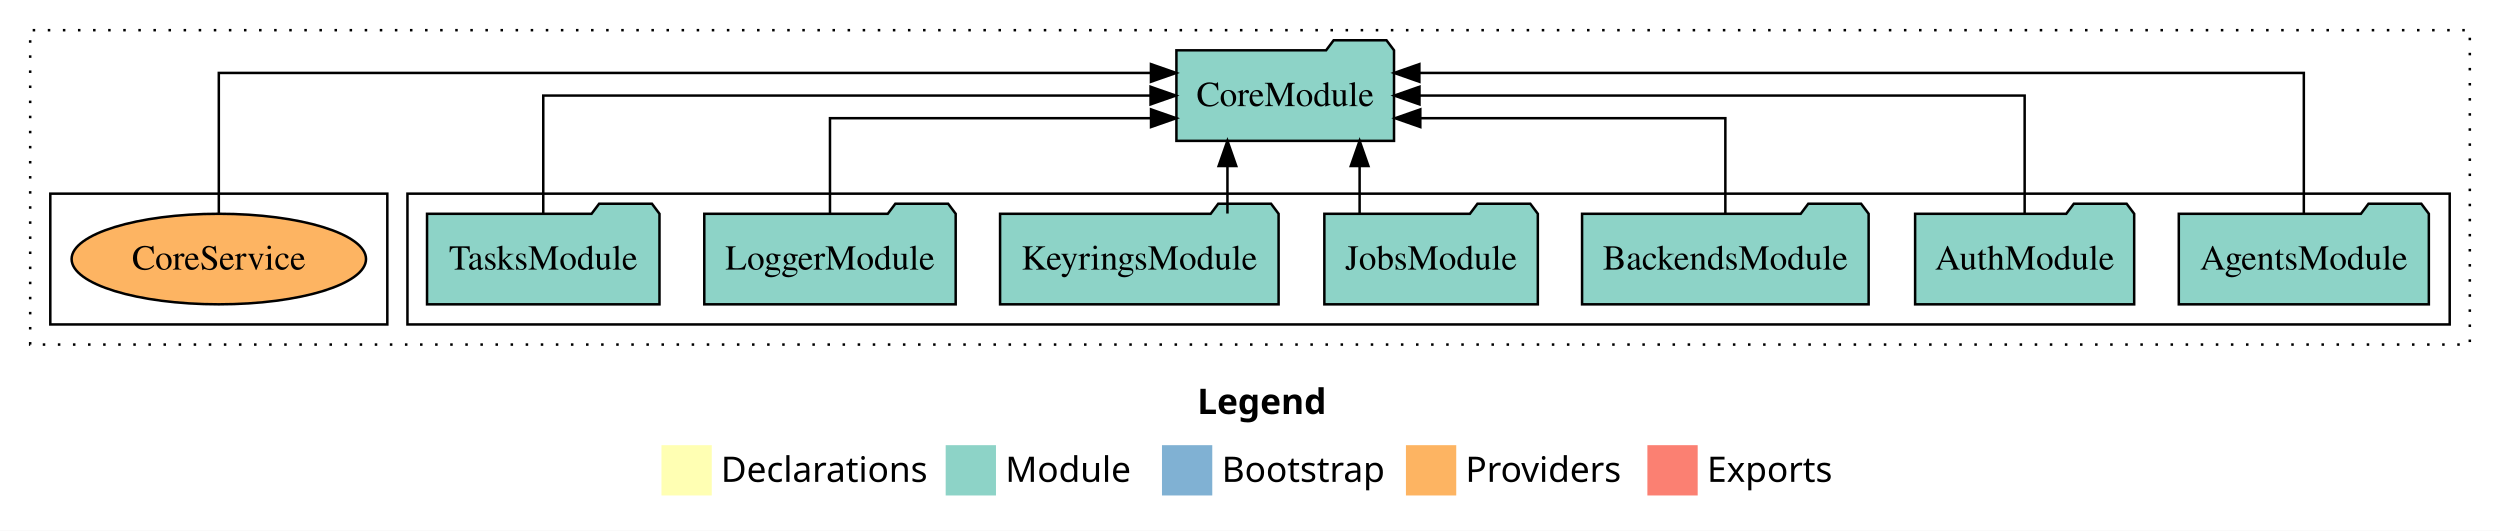
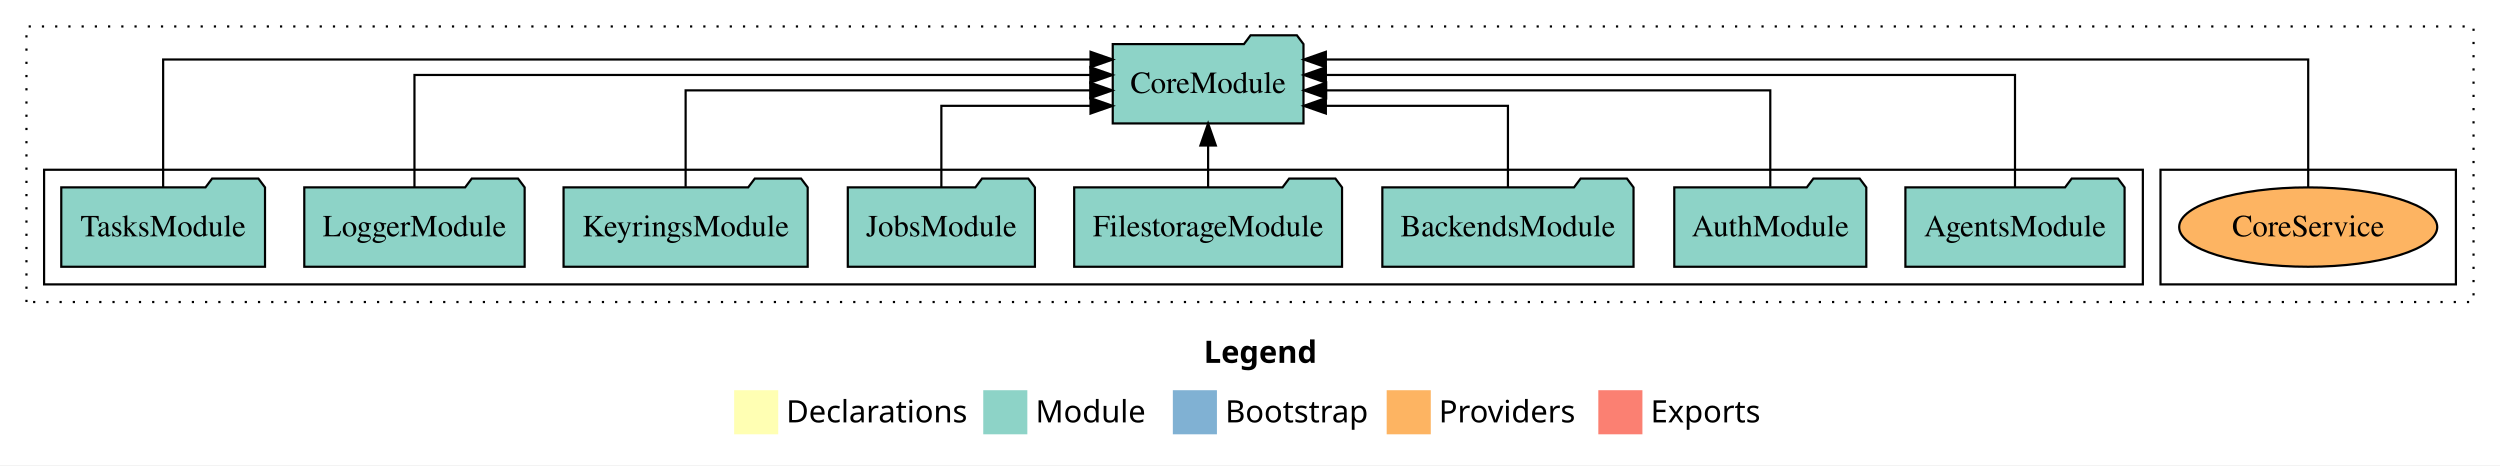
- <svg xmlns="http://www.w3.org/2000/svg" width="994pt" height="211pt" viewBox="0.00 0.00 994.00 211.00">
+ <svg xmlns="http://www.w3.org/2000/svg" width="1134pt" height="211pt" viewBox="0.00 0.00 1134.00 211.00">
  <g id="graph0" class="graph" transform="scale(1 1) rotate(0) translate(4 207)">
-     <polygon fill="white" stroke="transparent" points="-4,4 -4,-207 990,-207 990,4 -4,4" />
-     <text text-anchor="start" x="472.01" y="-42.4" font-family="Times-12" font-weight="bold" font-size="14.00">Legend</text>
-     <polygon fill="#ffffb3" stroke="transparent" points="259,-10 259,-30 279,-30 279,-10 259,-10" />
-     <text text-anchor="start" x="282.63" y="-15.4" font-family="Times-12" font-size="14.00">  Declarations</text>
-     <polygon fill="#8dd3c7" stroke="transparent" points="372,-10 372,-30 392,-30 392,-10 372,-10" />
-     <text text-anchor="start" x="395.73" y="-15.4" font-family="Times-12" font-size="14.00">  Module</text>
-     <polygon fill="#80b1d3" stroke="transparent" points="458,-10 458,-30 478,-30 478,-10 458,-10" />
-     <text text-anchor="start" x="481.78" y="-15.4" font-family="Times-12" font-size="14.00">  Bootstrap</text>
-     <polygon fill="#fdb462" stroke="transparent" points="555,-10 555,-30 575,-30 575,-10 555,-10" />
-     <text text-anchor="start" x="578.67" y="-15.4" font-family="Times-12" font-size="14.00">  Providers</text>
-     <polygon fill="#fb8072" stroke="transparent" points="651,-10 651,-30 671,-30 671,-10 651,-10" />
-     <text text-anchor="start" x="674.73" y="-15.4" font-family="Times-12" font-size="14.00">  Exports</text>
+     <polygon fill="white" stroke="transparent" points="-4,4 -4,-207 1130,-207 1130,4 -4,4" />
+     <text text-anchor="start" x="542.01" y="-42.4" font-family="Times-12" font-weight="bold" font-size="14.00">Legend</text>
+     <polygon fill="#ffffb3" stroke="transparent" points="329,-10 329,-30 349,-30 349,-10 329,-10" />
+     <text text-anchor="start" x="352.63" y="-15.4" font-family="Times-12" font-size="14.00">  Declarations</text>
+     <polygon fill="#8dd3c7" stroke="transparent" points="442,-10 442,-30 462,-30 462,-10 442,-10" />
+     <text text-anchor="start" x="465.73" y="-15.4" font-family="Times-12" font-size="14.00">  Module</text>
+     <polygon fill="#80b1d3" stroke="transparent" points="528,-10 528,-30 548,-30 548,-10 528,-10" />
+     <text text-anchor="start" x="551.78" y="-15.4" font-family="Times-12" font-size="14.00">  Bootstrap</text>
+     <polygon fill="#fdb462" stroke="transparent" points="625,-10 625,-30 645,-30 645,-10 625,-10" />
+     <text text-anchor="start" x="648.67" y="-15.4" font-family="Times-12" font-size="14.00">  Providers</text>
+     <polygon fill="#fb8072" stroke="transparent" points="721,-10 721,-30 741,-30 741,-10 721,-10" />
+     <text text-anchor="start" x="744.73" y="-15.4" font-family="Times-12" font-size="14.00">  Exports</text>
    <g id="clust1" class="cluster">
-       <polygon fill="none" stroke="black" stroke-dasharray="1,5" points="8,-70 8,-195 978,-195 978,-70 8,-70" />
+       <polygon fill="none" stroke="black" stroke-dasharray="1,5" points="8,-70 8,-195 1118,-195 1118,-70 8,-70" />
+     </g>
+     <g id="clust6" class="cluster">
+       <polygon fill="none" stroke="black" points="976,-78 976,-130 1110,-130 1110,-78 976,-78" />
    </g>
    <g id="clust3" class="cluster">
-       <polygon fill="none" stroke="black" points="158,-78 158,-130 970,-130 970,-78 158,-78" />
-     </g>
-     <g id="clust6" class="cluster">
-       <polygon fill="none" stroke="black" points="16,-78 16,-130 150,-130 150,-78 16,-78" />
+       <polygon fill="none" stroke="black" points="16,-78 16,-130 968,-130 968,-78 16,-78" />
    </g>
    <g id="node1" class="node">
-       <polygon fill="#8dd3c7" stroke="black" points="961.71,-122 958.71,-126 937.71,-126 934.71,-122 862.29,-122 862.29,-86 961.71,-86 961.71,-122" />
-       <text text-anchor="middle" x="912" y="-99.8" font-family="Times,serif" font-size="14.00">AgentsModule</text>
+       <polygon fill="#8dd3c7" stroke="black" points="959.71,-122 956.71,-126 935.71,-126 932.71,-122 860.29,-122 860.29,-86 959.71,-86 959.71,-122" />
+       <text text-anchor="middle" x="910" y="-99.8" font-family="Times,serif" font-size="14.00">AgentsModule</text>
+     </g>
+     <g id="node9" class="node">
+       <polygon fill="#8dd3c7" stroke="black" points="587.26,-187 584.26,-191 563.26,-191 560.26,-187 500.74,-187 500.74,-151 587.26,-151 587.26,-187" />
+       <text text-anchor="middle" x="544" y="-164.8" font-family="Times,serif" font-size="14.00">CoreModule</text>
+     </g>
+     <g id="edge1" class="edge">
+       <path fill="none" stroke="black" d="M910,-122.13C910,-142.57 910,-173 910,-173 910,-173 597.42,-173 597.42,-173" />
+       <polygon fill="black" stroke="black" points="597.42,-169.5 587.42,-173 597.42,-176.5 597.42,-169.5" />
+     </g>
+     <g id="node2" class="node">
+       <polygon fill="#8dd3c7" stroke="black" points="842.55,-122 839.55,-126 818.55,-126 815.55,-122 755.45,-122 755.45,-86 842.55,-86 842.55,-122" />
+       <text text-anchor="middle" x="799" y="-99.8" font-family="Times,serif" font-size="14.00">AuthModule</text>
+     </g>
+     <g id="edge2" class="edge">
+       <path fill="none" stroke="black" d="M799,-122.27C799,-140.56 799,-166 799,-166 799,-166 597.55,-166 597.55,-166" />
+       <polygon fill="black" stroke="black" points="597.55,-162.5 587.55,-166 597.55,-169.5 597.55,-162.5" />
+     </g>
+     <g id="node3" class="node">
+       <polygon fill="#8dd3c7" stroke="black" points="736.97,-122 733.97,-126 712.97,-126 709.97,-122 623.03,-122 623.03,-86 736.97,-86 736.97,-122" />
+       <text text-anchor="middle" x="680" y="-99.8" font-family="Times,serif" font-size="14.00">BackendsModule</text>
+     </g>
+     <g id="edge3" class="edge">
+       <path fill="none" stroke="black" d="M680,-122.01C680,-138.05 680,-159 680,-159 680,-159 597.41,-159 597.41,-159" />
+       <polygon fill="black" stroke="black" points="597.41,-155.5 587.41,-159 597.41,-162.5 597.41,-155.5" />
+     </g>
+     <g id="node4" class="node">
+       <polygon fill="#8dd3c7" stroke="black" points="604.75,-122 601.75,-126 580.75,-126 577.75,-122 483.25,-122 483.25,-86 604.75,-86 604.75,-122" />
+       <text text-anchor="middle" x="544" y="-99.8" font-family="Times,serif" font-size="14.00">FilestorageModule</text>
+     </g>
+     <g id="edge4" class="edge">
+       <path fill="none" stroke="black" d="M544,-122.11C544,-122.11 544,-140.99 544,-140.99" />
+       <polygon fill="black" stroke="black" points="540.5,-140.99 544,-150.99 547.5,-140.99 540.5,-140.99" />
+     </g>
+     <g id="node5" class="node">
+       <polygon fill="#8dd3c7" stroke="black" points="465.44,-122 462.44,-126 441.44,-126 438.44,-122 380.56,-122 380.56,-86 465.44,-86 465.44,-122" />
+       <text text-anchor="middle" x="423" y="-99.8" font-family="Times,serif" font-size="14.00">JobsModule</text>
+     </g>
+     <g id="edge5" class="edge">
+       <path fill="none" stroke="black" d="M423,-122.01C423,-138.05 423,-159 423,-159 423,-159 490.66,-159 490.66,-159" />
+       <polygon fill="black" stroke="black" points="490.66,-162.5 500.66,-159 490.66,-155.5 490.66,-162.5" />
+     </g>
+     <g id="node6" class="node">
+       <polygon fill="#8dd3c7" stroke="black" points="362.37,-122 359.37,-126 338.37,-126 335.37,-122 251.63,-122 251.63,-86 362.37,-86 362.37,-122" />
+       <text text-anchor="middle" x="307" y="-99.8" font-family="Times,serif" font-size="14.00">KeyringsModule</text>
+     </g>
+     <g id="edge6" class="edge">
+       <path fill="none" stroke="black" d="M307,-122.27C307,-140.56 307,-166 307,-166 307,-166 490.53,-166 490.53,-166" />
+       <polygon fill="black" stroke="black" points="490.53,-169.5 500.53,-166 490.53,-162.5 490.53,-169.5" />
+     </g>
+     <g id="node7" class="node">
+       <polygon fill="#8dd3c7" stroke="black" points="233.98,-122 230.98,-126 209.98,-126 206.98,-122 134.02,-122 134.02,-86 233.98,-86 233.98,-122" />
+       <text text-anchor="middle" x="184" y="-99.8" font-family="Times,serif" font-size="14.00">LoggerModule</text>
+     </g>
+     <g id="edge7" class="edge">
+       <path fill="none" stroke="black" d="M184,-122.13C184,-142.57 184,-173 184,-173 184,-173 490.58,-173 490.58,-173" />
+       <polygon fill="black" stroke="black" points="490.58,-176.5 500.58,-173 490.58,-169.5 490.58,-176.5" />
    </g>
    <g id="node8" class="node">
-       <polygon fill="#8dd3c7" stroke="black" points="550.26,-187 547.26,-191 526.26,-191 523.26,-187 463.74,-187 463.74,-151 550.26,-151 550.26,-187" />
-       <text text-anchor="middle" x="507" y="-164.8" font-family="Times,serif" font-size="14.00">CoreModule</text>
-     </g>
-     <g id="edge1" class="edge">
-       <path fill="none" stroke="black" d="M912,-122.29C912,-144.21 912,-178 912,-178 912,-178 560.34,-178 560.34,-178" />
-       <polygon fill="black" stroke="black" points="560.34,-174.5 550.34,-178 560.34,-181.5 560.34,-174.5" />
-     </g>
-     <g id="node2" class="node">
-       <polygon fill="#8dd3c7" stroke="black" points="844.55,-122 841.55,-126 820.55,-126 817.55,-122 757.45,-122 757.45,-86 844.55,-86 844.55,-122" />
-       <text text-anchor="middle" x="801" y="-99.8" font-family="Times,serif" font-size="14.00">AuthModule</text>
-     </g>
-     <g id="edge2" class="edge">
-       <path fill="none" stroke="black" d="M801,-122.11C801,-141.34 801,-169 801,-169 801,-169 560.38,-169 560.38,-169" />
-       <polygon fill="black" stroke="black" points="560.38,-165.5 550.38,-169 560.38,-172.5 560.38,-165.5" />
-     </g>
-     <g id="node3" class="node">
-       <polygon fill="#8dd3c7" stroke="black" points="738.97,-122 735.97,-126 714.97,-126 711.97,-122 625.03,-122 625.03,-86 738.97,-86 738.97,-122" />
-       <text text-anchor="middle" x="682" y="-99.8" font-family="Times,serif" font-size="14.00">BackendsModule</text>
-     </g>
-     <g id="edge3" class="edge">
-       <path fill="none" stroke="black" d="M682,-122.03C682,-138.4 682,-160 682,-160 682,-160 560.71,-160 560.71,-160" />
-       <polygon fill="black" stroke="black" points="560.71,-156.5 550.71,-160 560.71,-163.5 560.71,-156.5" />
-     </g>
-     <g id="node4" class="node">
-       <polygon fill="#8dd3c7" stroke="black" points="607.44,-122 604.44,-126 583.44,-126 580.44,-122 522.56,-122 522.56,-86 607.44,-86 607.44,-122" />
-       <text text-anchor="middle" x="565" y="-99.8" font-family="Times,serif" font-size="14.00">JobsModule</text>
-     </g>
-     <g id="edge4" class="edge">
-       <path fill="none" stroke="black" d="M536.58,-122.11C536.58,-122.11 536.58,-140.99 536.58,-140.99" />
-       <polygon fill="black" stroke="black" points="533.08,-140.99 536.58,-150.99 540.08,-140.99 533.08,-140.99" />
-     </g>
-     <g id="node5" class="node">
-       <polygon fill="#8dd3c7" stroke="black" points="504.37,-122 501.37,-126 480.37,-126 477.37,-122 393.63,-122 393.63,-86 504.37,-86 504.37,-122" />
-       <text text-anchor="middle" x="449" y="-99.8" font-family="Times,serif" font-size="14.00">KeyringsModule</text>
-     </g>
-     <g id="edge5" class="edge">
-       <path fill="none" stroke="black" d="M484.03,-122.11C484.03,-122.11 484.03,-140.99 484.03,-140.99" />
-       <polygon fill="black" stroke="black" points="480.53,-140.99 484.03,-150.99 487.53,-140.99 480.53,-140.99" />
-     </g>
-     <g id="node6" class="node">
-       <polygon fill="#8dd3c7" stroke="black" points="375.98,-122 372.98,-126 351.98,-126 348.98,-122 276.02,-122 276.02,-86 375.98,-86 375.98,-122" />
-       <text text-anchor="middle" x="326" y="-99.8" font-family="Times,serif" font-size="14.00">LoggerModule</text>
-     </g>
-     <g id="edge6" class="edge">
-       <path fill="none" stroke="black" d="M326,-122.03C326,-138.4 326,-160 326,-160 326,-160 453.65,-160 453.65,-160" />
-       <polygon fill="black" stroke="black" points="453.65,-163.5 463.65,-160 453.65,-156.5 453.65,-163.5" />
-     </g>
-     <g id="node7" class="node">
-       <polygon fill="#8dd3c7" stroke="black" points="258.21,-122 255.21,-126 234.21,-126 231.21,-122 165.79,-122 165.79,-86 258.21,-86 258.21,-122" />
-       <text text-anchor="middle" x="212" y="-99.8" font-family="Times,serif" font-size="14.00">TasksModule</text>
-     </g>
-     <g id="edge7" class="edge">
-       <path fill="none" stroke="black" d="M212,-122.11C212,-141.34 212,-169 212,-169 212,-169 453.47,-169 453.47,-169" />
-       <polygon fill="black" stroke="black" points="453.47,-172.5 463.47,-169 453.47,-165.5 453.47,-172.5" />
-     </g>
-     <g id="node9" class="node">
-       <ellipse fill="#fdb462" stroke="black" cx="83" cy="-104" rx="58.53" ry="18" />
-       <text text-anchor="middle" x="83" y="-99.8" font-family="Times,serif" font-size="14.00">CoreService</text>
+       <polygon fill="#8dd3c7" stroke="black" points="116.21,-122 113.21,-126 92.21,-126 89.21,-122 23.79,-122 23.79,-86 116.21,-86 116.21,-122" />
+       <text text-anchor="middle" x="70" y="-99.8" font-family="Times,serif" font-size="14.00">TasksModule</text>
    </g>
    <g id="edge8" class="edge">
-       <path fill="none" stroke="black" d="M83,-122.29C83,-144.21 83,-178 83,-178 83,-178 453.62,-178 453.62,-178" />
-       <polygon fill="black" stroke="black" points="453.62,-181.5 463.62,-178 453.62,-174.5 453.62,-181.5" />
+       <path fill="none" stroke="black" d="M70,-122.01C70,-144.49 70,-180 70,-180 70,-180 490.68,-180 490.68,-180" />
+       <polygon fill="black" stroke="black" points="490.68,-183.5 500.68,-180 490.68,-176.5 490.68,-183.5" />
+     </g>
+     <g id="node10" class="node">
+       <ellipse fill="#fdb462" stroke="black" cx="1043" cy="-104" rx="58.53" ry="18" />
+       <text text-anchor="middle" x="1043" y="-99.8" font-family="Times,serif" font-size="14.00">CoreService</text>
+     </g>
+     <g id="edge9" class="edge">
+       <path fill="none" stroke="black" d="M1043,-122.01C1043,-144.49 1043,-180 1043,-180 1043,-180 597.41,-180 597.41,-180" />
+       <polygon fill="black" stroke="black" points="597.41,-176.5 587.41,-180 597.41,-183.5 597.41,-176.5" />
    </g>
  </g>
</svg>
